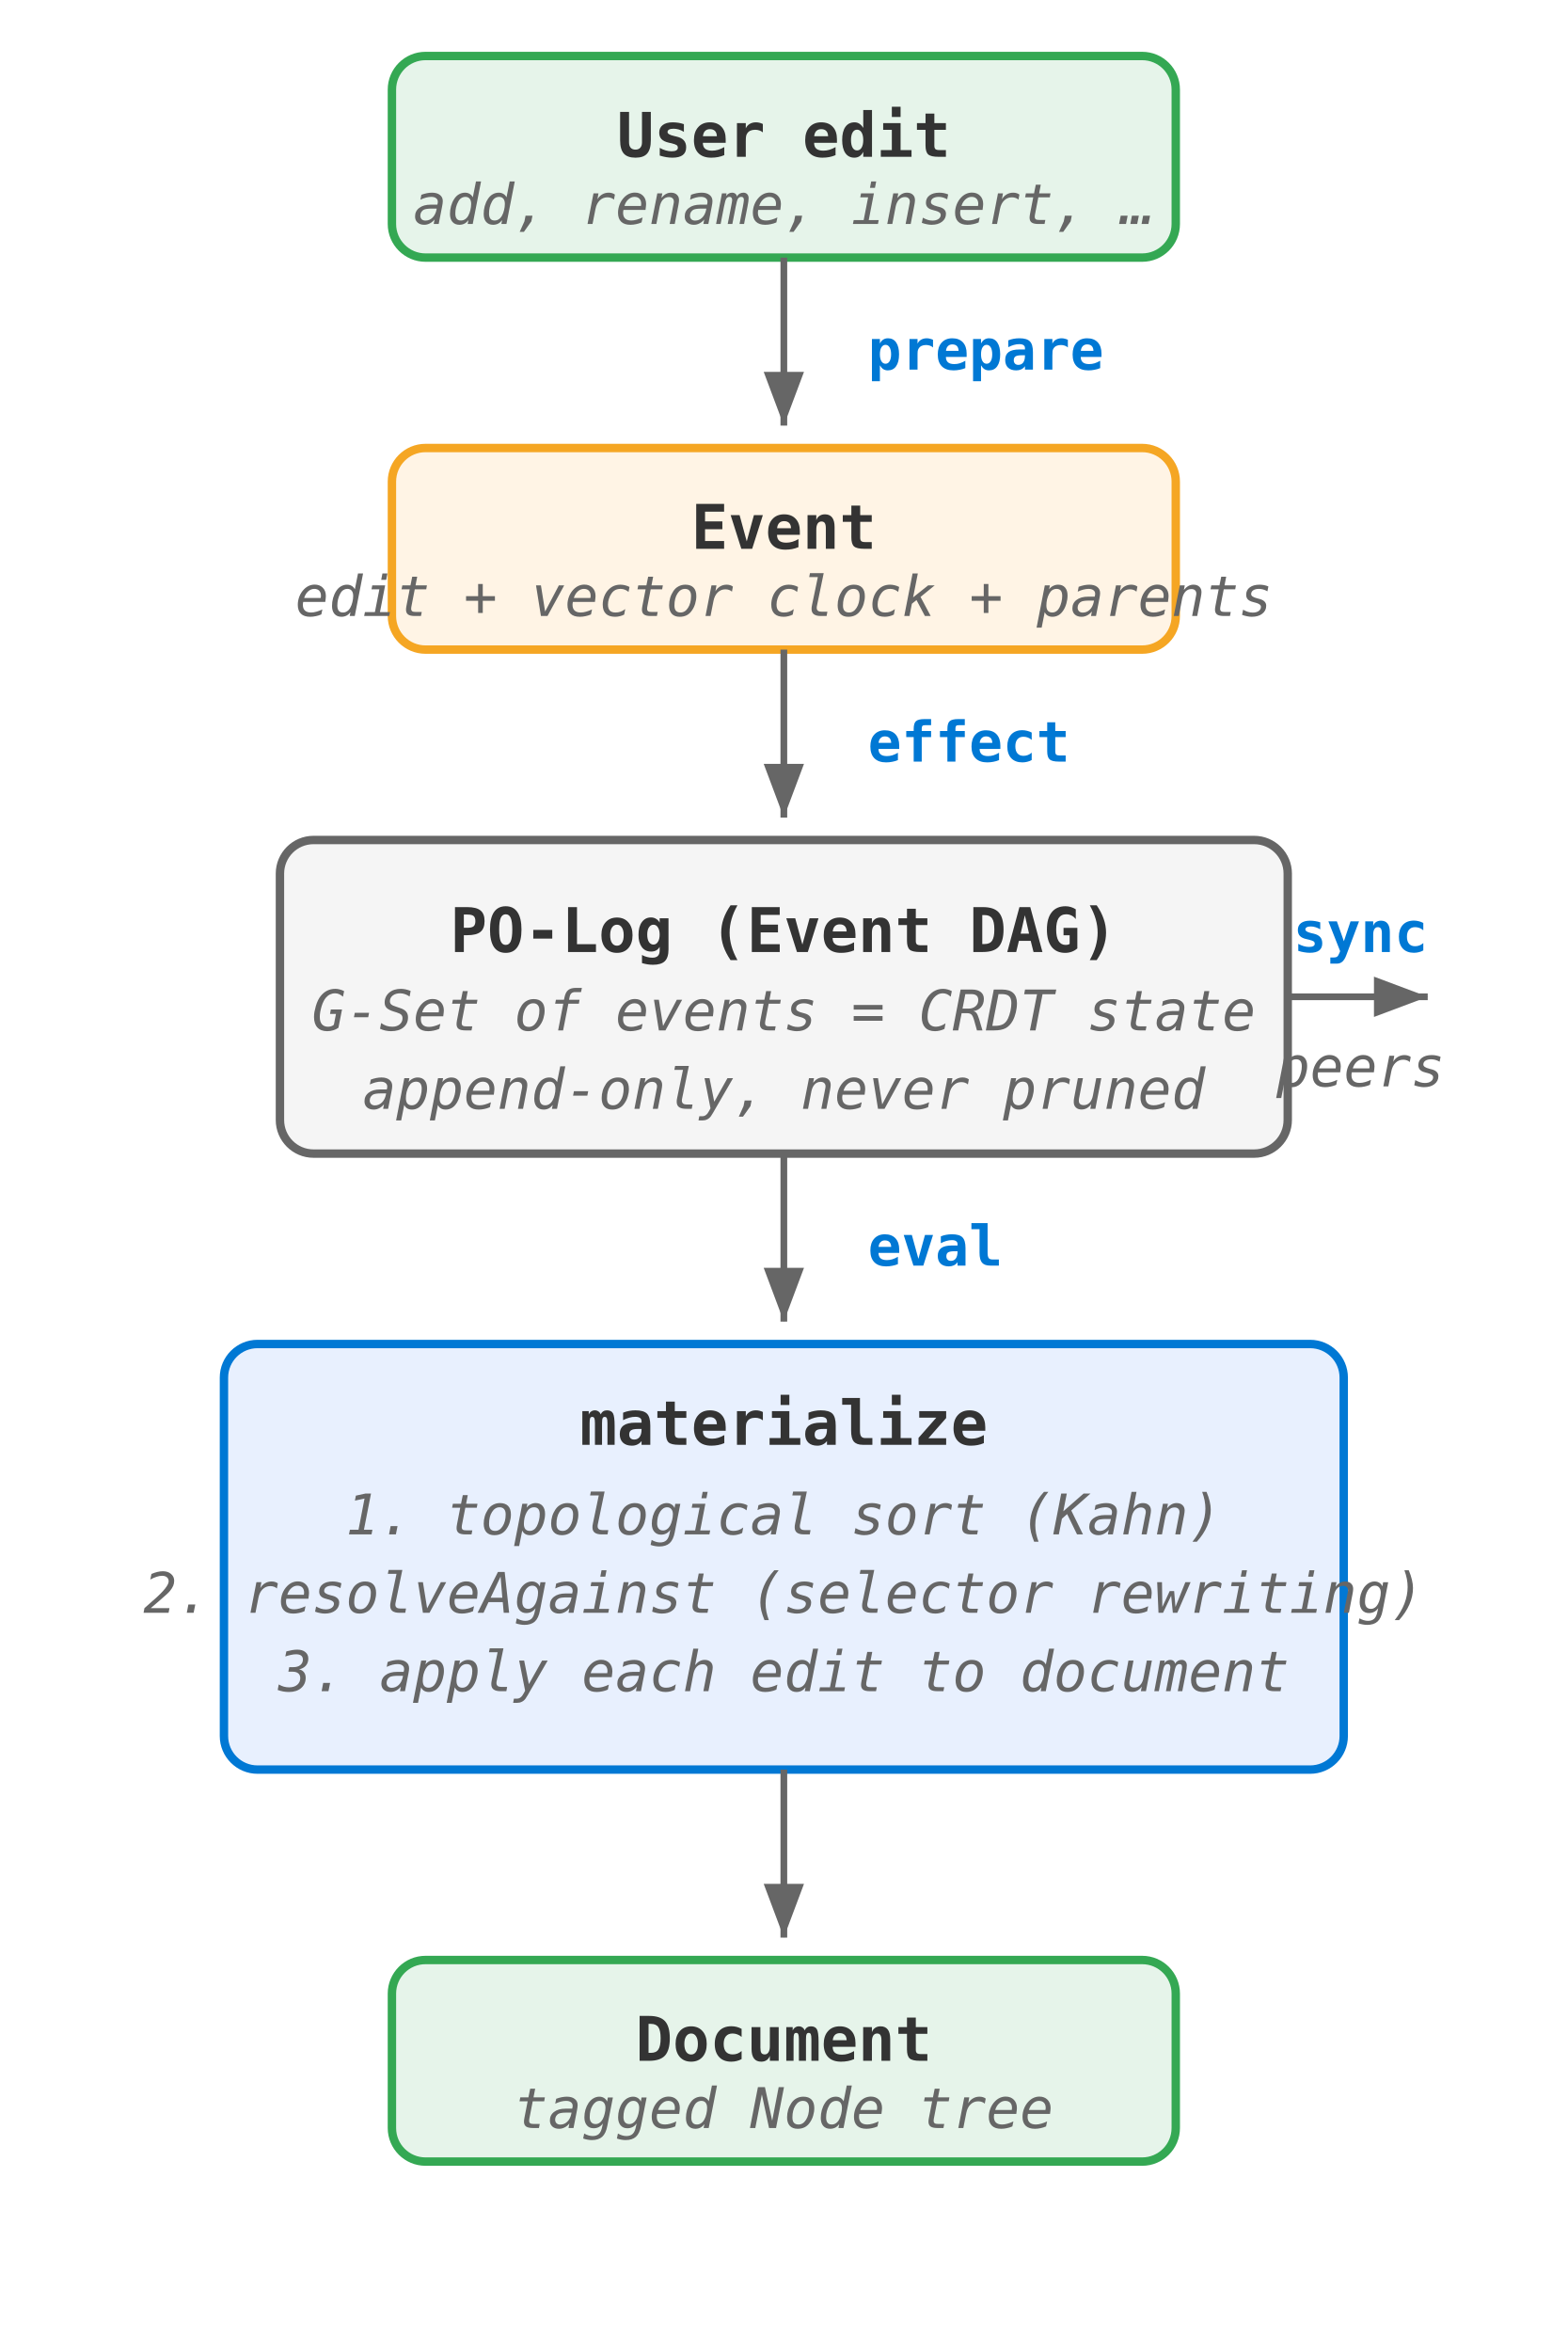
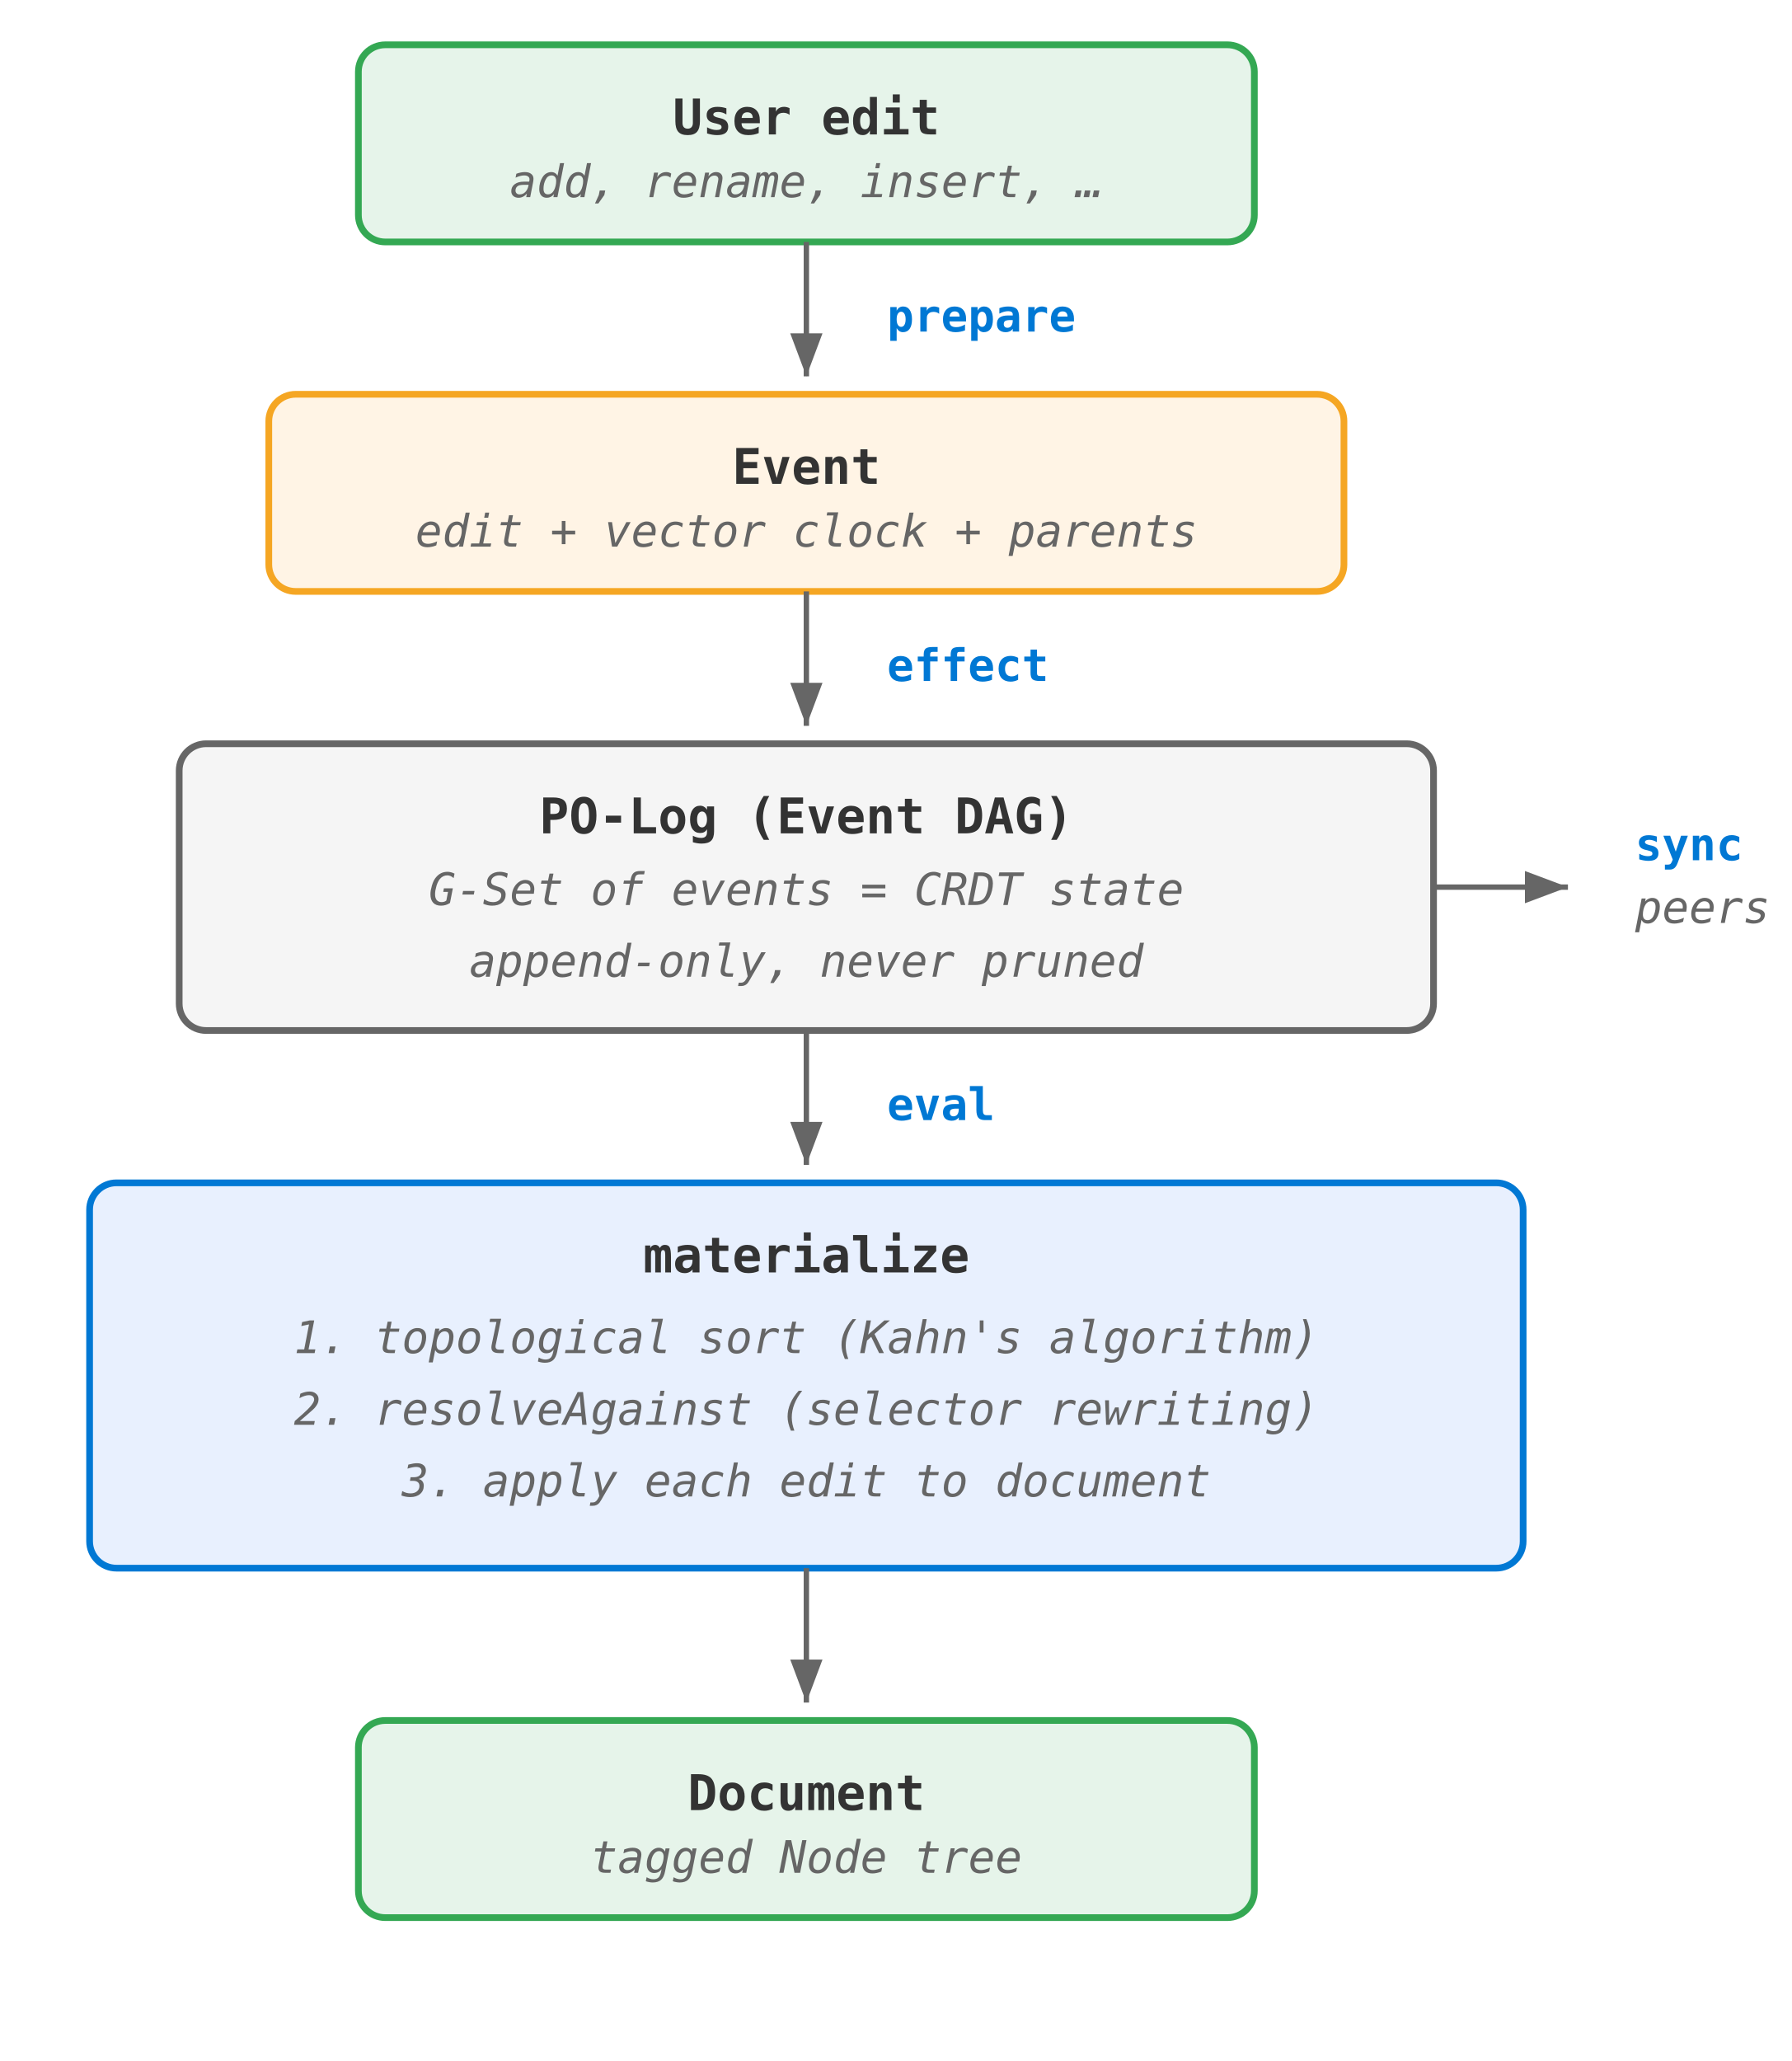
- <svg xmlns="http://www.w3.org/2000/svg" width="280" height="420" viewBox="0 0 280 420">
+ <svg xmlns="http://www.w3.org/2000/svg" width="400" height="460" viewBox="0 0 400 460">
  <style>
    text { font-family: monospace; font-size: 11px; fill: #333; }
    .label { font-size: 10px; fill: #666; font-style: italic; }
    .op { font-size: 10px; fill: #0078d4; font-weight: bold; }
    .box { rx: 6; ry: 6; stroke-width: 1.5; }
  </style>
  <defs>
    <marker id="arr" markerWidth="8" markerHeight="6" refX="8" refY="3" orient="auto">
      <polygon points="0 0, 8 3, 0 6" fill="#666" />
    </marker>
  </defs>
-   <rect x="70" y="10" width="140" height="36" class="box" fill="#e6f4ea" stroke="#34a853" />
-   <text x="140" y="28" text-anchor="middle" font-weight="bold">User edit</text>
-   <text x="140" y="40" text-anchor="middle" class="label">add, rename, insert, …</text>
-   <line x1="140" y1="46" x2="140" y2="76" stroke="#666" stroke-width="1.2" marker-end="url(#arr)" />
-   <text x="155" y="66" class="op">prepare</text>
-   <rect x="70" y="80" width="140" height="36" class="box" fill="#fff4e5" stroke="#f5a623" />
-   <text x="140" y="98" text-anchor="middle" font-weight="bold">Event</text>
-   <text x="140" y="110" text-anchor="middle" class="label">edit + vector clock + parents</text>
-   <line x1="140" y1="116" x2="140" y2="146" stroke="#666" stroke-width="1.2" marker-end="url(#arr)" />
-   <text x="155" y="136" class="op">effect</text>
-   <rect x="50" y="150" width="180" height="56" class="box" fill="#f5f5f5" stroke="#666" />
-   <text x="140" y="170" text-anchor="middle" font-weight="bold">PO-Log (Event DAG)</text>
-   <text x="140" y="184" text-anchor="middle" class="label">G-Set of events = CRDT state</text>
-   <text x="140" y="198" text-anchor="middle" class="label">append-only, never pruned</text>
-   <line x1="140" y1="206" x2="140" y2="236" stroke="#666" stroke-width="1.2" marker-end="url(#arr)" />
-   <text x="155" y="226" class="op">eval</text>
-   <rect x="40" y="240" width="200" height="76" class="box" fill="#e8f0fe" stroke="#0078d4" />
-   <text x="140" y="258" text-anchor="middle" font-weight="bold">materialize</text>
-   <text x="140" y="274" text-anchor="middle" class="label">1. topological sort (Kahn)</text>
-   <text x="140" y="288" text-anchor="middle" class="label">2. resolveAgainst (selector rewriting)</text>
-   <text x="140" y="302" text-anchor="middle" class="label">3. apply each edit to document</text>
-   <line x1="140" y1="316" x2="140" y2="346" stroke="#666" stroke-width="1.2" marker-end="url(#arr)" />
-   <rect x="70" y="350" width="140" height="36" class="box" fill="#e6f4ea" stroke="#34a853" />
-   <text x="140" y="368" text-anchor="middle" font-weight="bold">Document</text>
-   <text x="140" y="380" text-anchor="middle" class="label">tagged Node tree</text>
-   <line x1="230" y1="178" x2="255" y2="178" stroke="#666" stroke-width="1.2" marker-end="url(#arr)" />
-   <text x="243" y="170" class="op" text-anchor="middle">sync</text>
-   <text x="243" y="194" class="label" text-anchor="middle">peers</text>
+   <rect x="80" y="10" width="200" height="44" class="box" fill="#e6f4ea" stroke="#34a853" />
+   <text x="180" y="30" text-anchor="middle" font-weight="bold">User edit</text>
+   <text x="180" y="44" text-anchor="middle" class="label">add, rename, insert, …</text>
+   <line x1="180" y1="54" x2="180" y2="84" stroke="#666" stroke-width="1.2" marker-end="url(#arr)" />
+   <text x="198" y="74" class="op">prepare</text>
+   <rect x="60" y="88" width="240" height="44" class="box" fill="#fff4e5" stroke="#f5a623" />
+   <text x="180" y="108" text-anchor="middle" font-weight="bold">Event</text>
+   <text x="180" y="122" text-anchor="middle" class="label">edit + vector clock + parents</text>
+   <line x1="180" y1="132" x2="180" y2="162" stroke="#666" stroke-width="1.2" marker-end="url(#arr)" />
+   <text x="198" y="152" class="op">effect</text>
+   <rect x="40" y="166" width="280" height="64" class="box" fill="#f5f5f5" stroke="#666" />
+   <text x="180" y="186" text-anchor="middle" font-weight="bold">PO-Log (Event DAG)</text>
+   <text x="180" y="202" text-anchor="middle" class="label">G-Set of events = CRDT state</text>
+   <text x="180" y="218" text-anchor="middle" class="label">append-only, never pruned</text>
+   <line x1="180" y1="230" x2="180" y2="260" stroke="#666" stroke-width="1.2" marker-end="url(#arr)" />
+   <text x="198" y="250" class="op">eval</text>
+   <rect x="20" y="264" width="320" height="86" class="box" fill="#e8f0fe" stroke="#0078d4" />
+   <text x="180" y="284" text-anchor="middle" font-weight="bold">materialize</text>
+   <text x="180" y="302" text-anchor="middle" class="label">1. topological sort (Kahn's algorithm)</text>
+   <text x="180" y="318" text-anchor="middle" class="label">2. resolveAgainst (selector rewriting)</text>
+   <text x="180" y="334" text-anchor="middle" class="label">3. apply each edit to document</text>
+   <line x1="180" y1="350" x2="180" y2="380" stroke="#666" stroke-width="1.2" marker-end="url(#arr)" />
+   <rect x="80" y="384" width="200" height="44" class="box" fill="#e6f4ea" stroke="#34a853" />
+   <text x="180" y="404" text-anchor="middle" font-weight="bold">Document</text>
+   <text x="180" y="418" text-anchor="middle" class="label">tagged Node tree</text>
+   <line x1="320" y1="198" x2="350" y2="198" stroke="#666" stroke-width="1.2" marker-end="url(#arr)" />
+   <text x="365" y="192" class="op">sync</text>
+   <text x="365" y="206" class="label">peers</text>
</svg>
